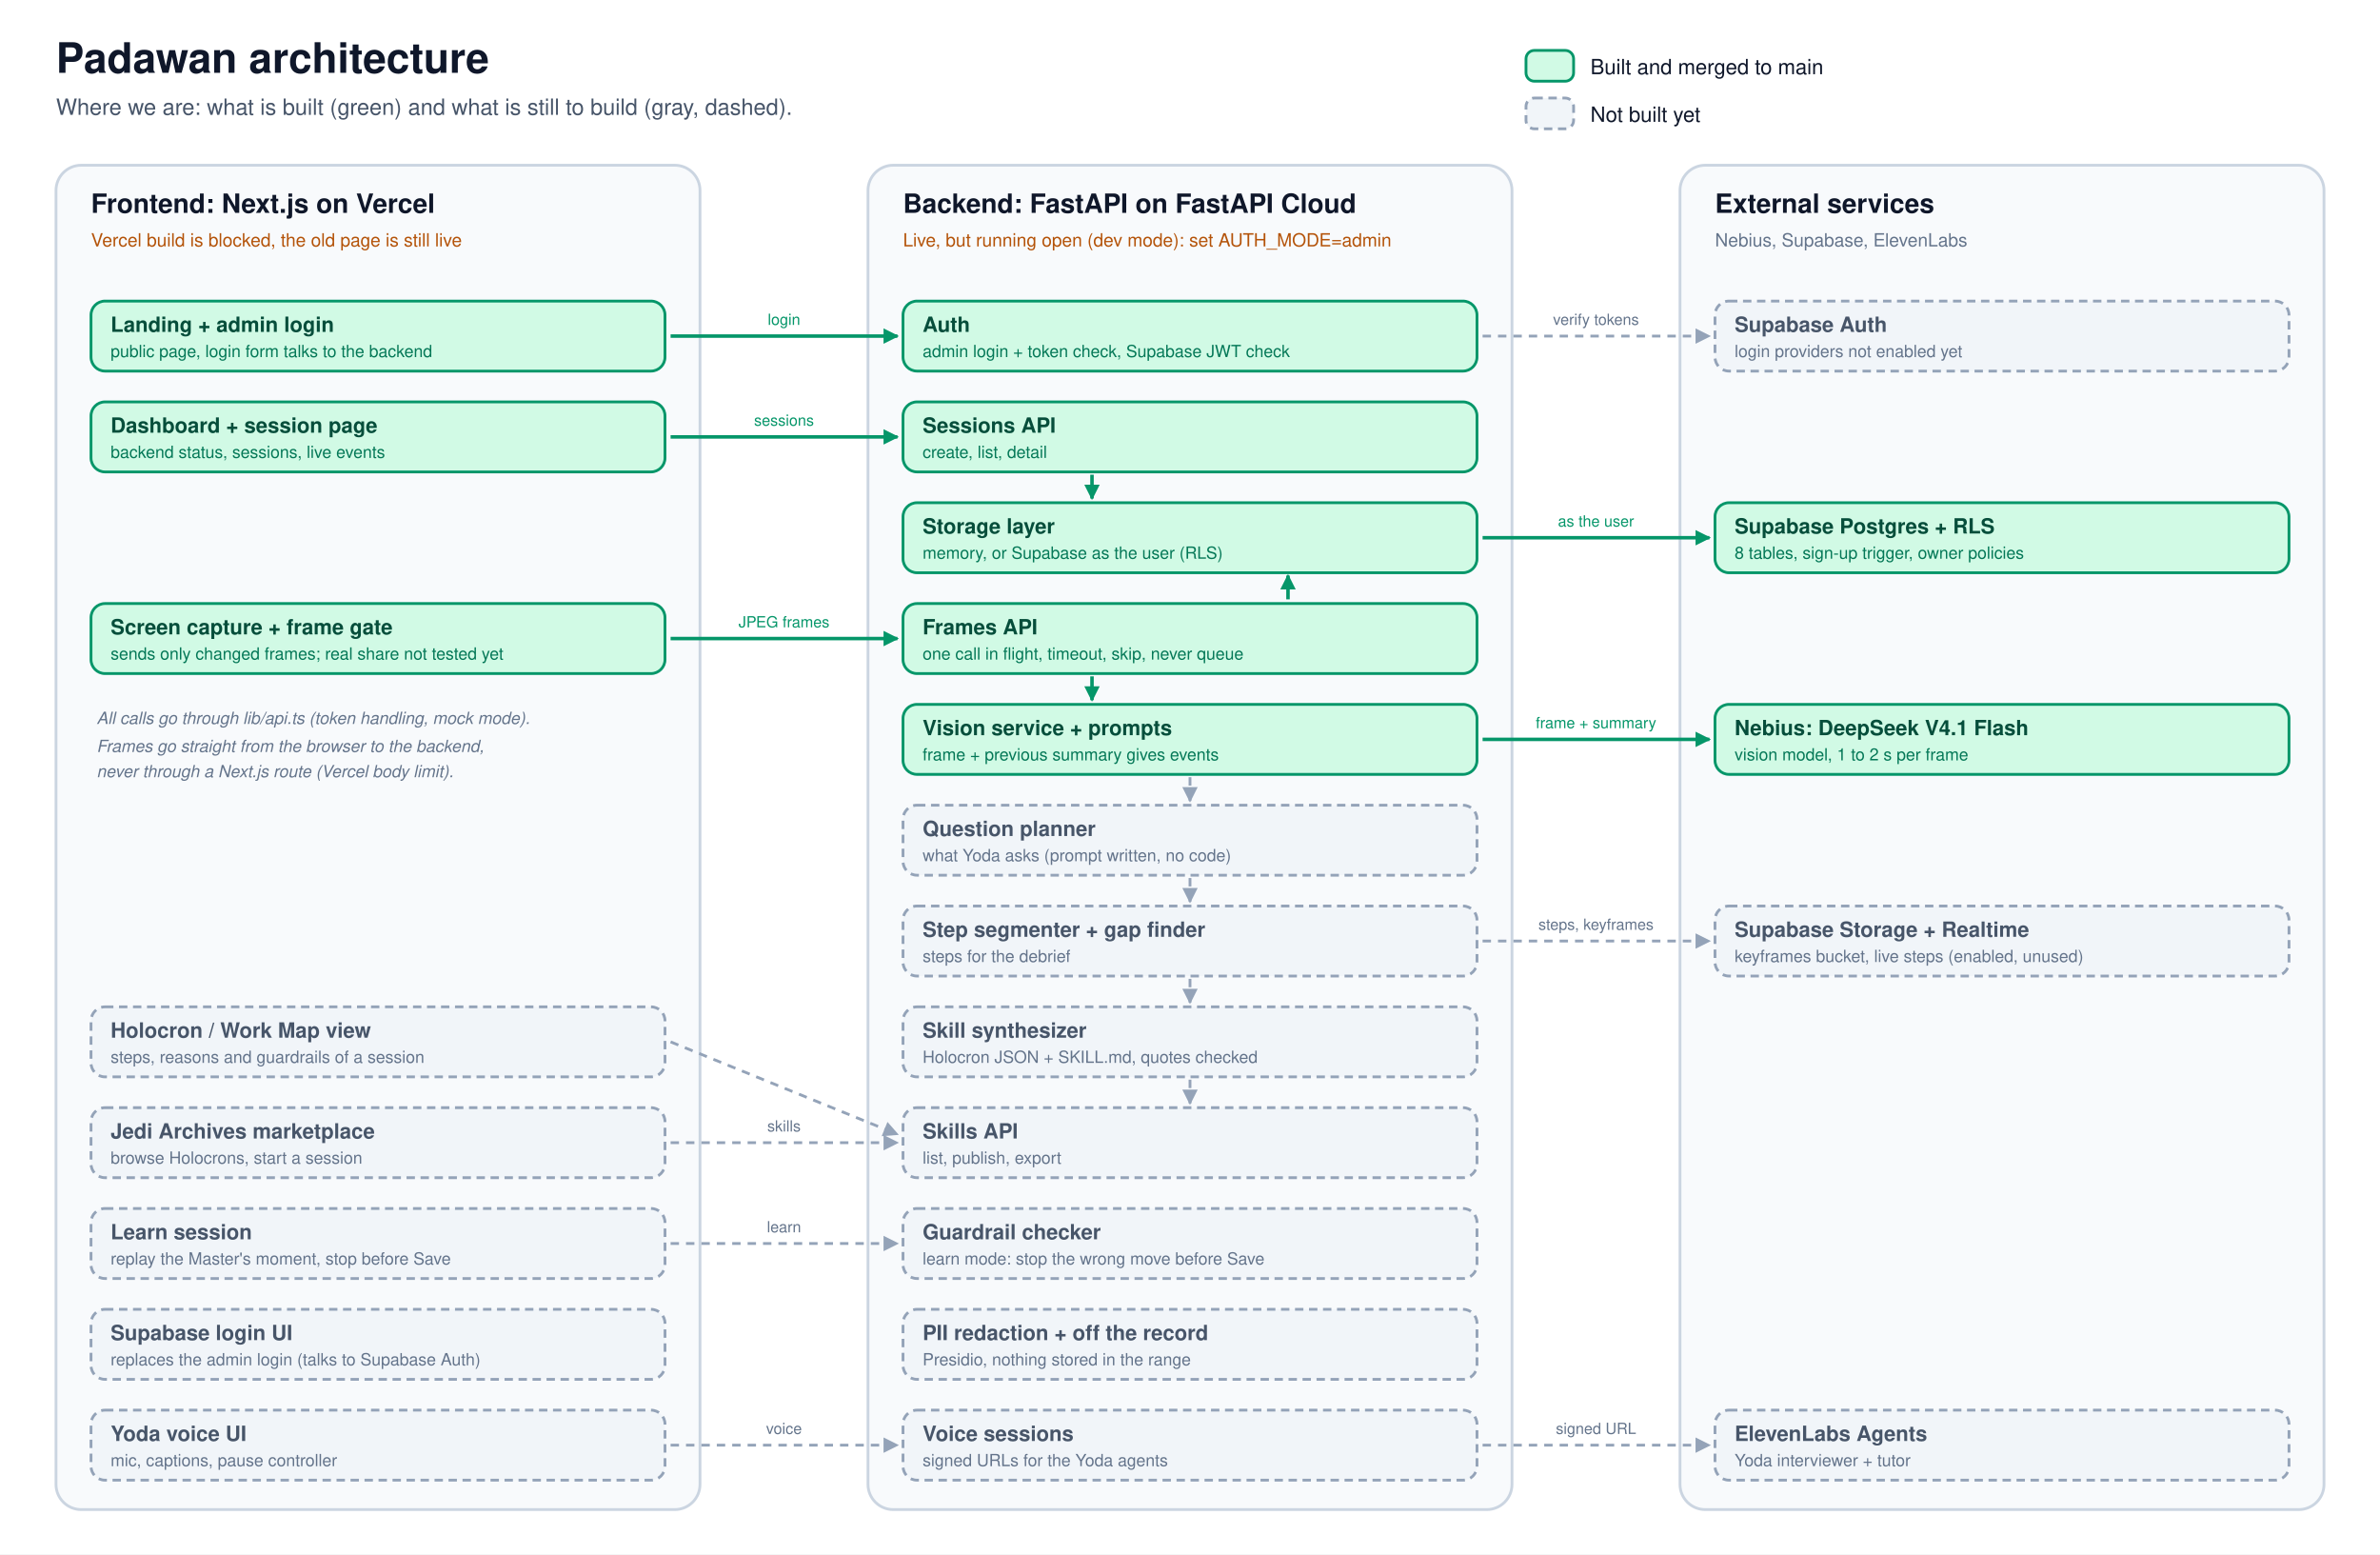
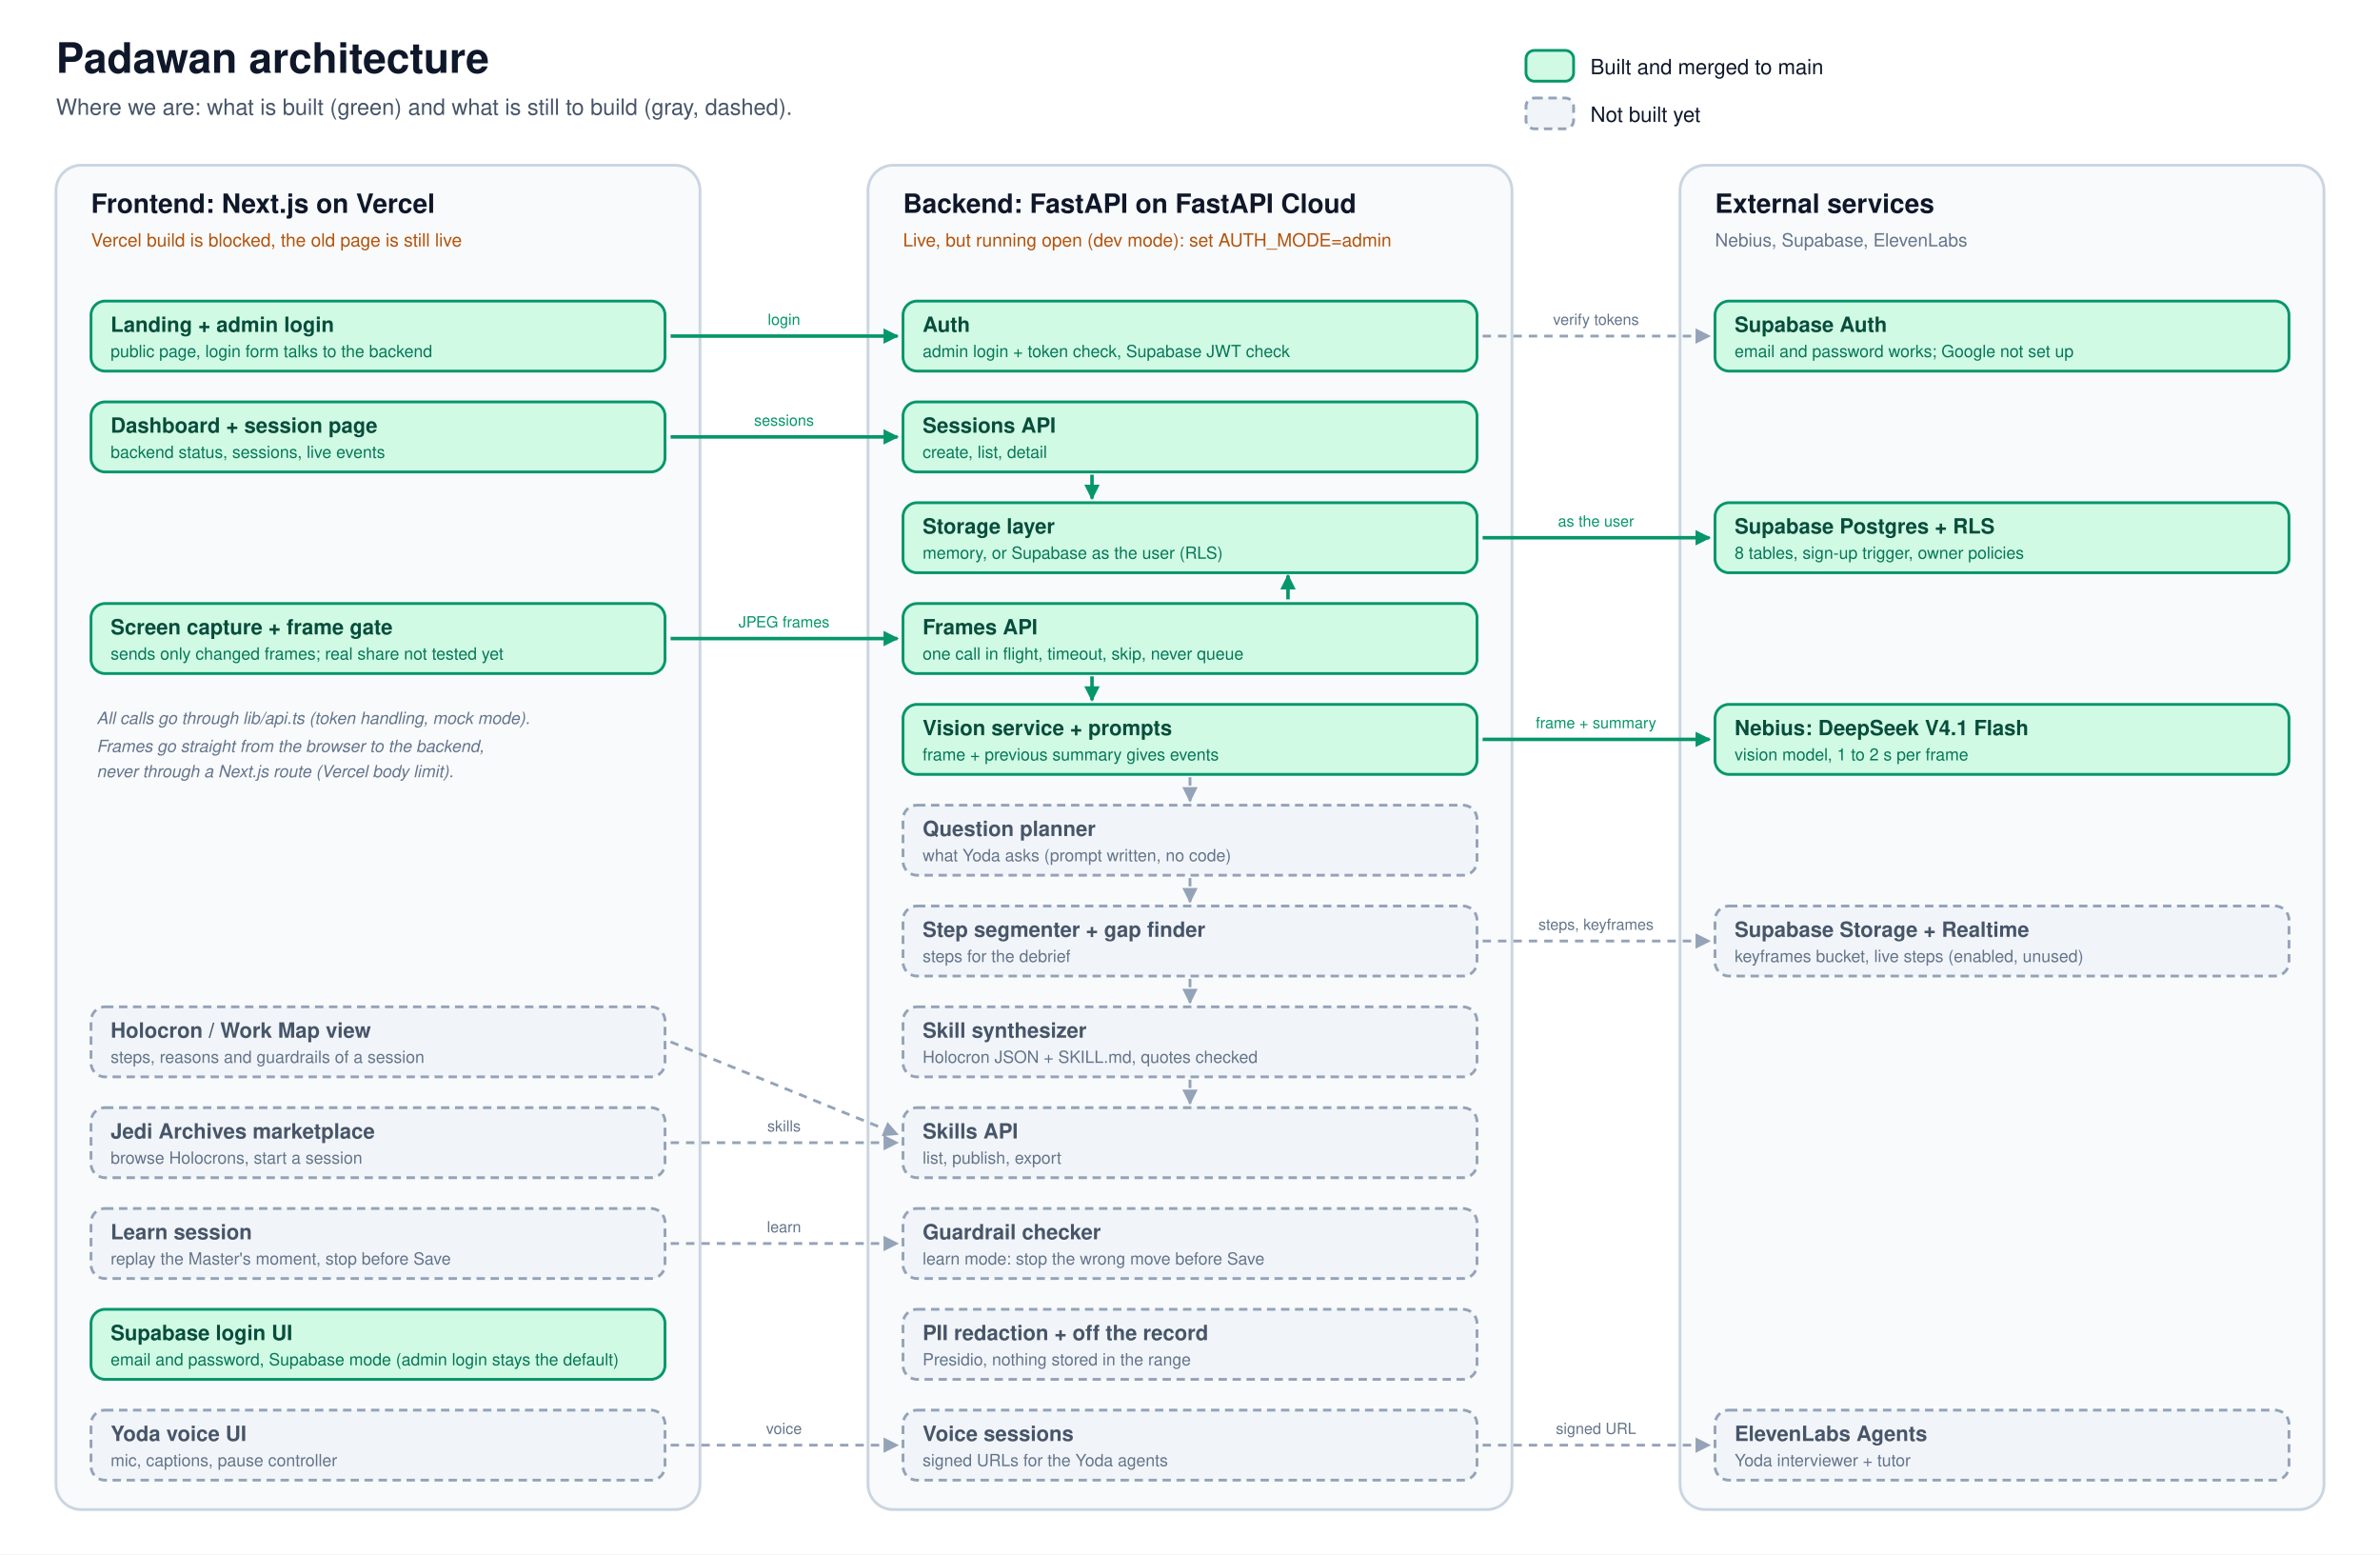
<svg xmlns="http://www.w3.org/2000/svg" viewBox="0 0 1700 1110" width="1700" height="1110" font-family="-apple-system, BlinkMacSystemFont, Segoe UI, Helvetica, Arial, sans-serif">
  <defs>
    <marker id="ag" viewBox="0 0 10 10" refX="9" refY="5" markerWidth="11" markerHeight="11" markerUnits="userSpaceOnUse" orient="auto-start-reverse">
      <path d="M0,0 L10,5 L0,10 z" fill="#059669" />
    </marker>
    <marker id="at" viewBox="0 0 10 10" refX="9" refY="5" markerWidth="11" markerHeight="11" markerUnits="userSpaceOnUse" orient="auto-start-reverse">
      <path d="M0,0 L10,5 L0,10 z" fill="#94a3b8" />
    </marker>
  </defs>
  <rect width="1700" height="1110" fill="#ffffff" />
  <text x="40" y="52" font-size="30" font-weight="800" fill="#0f172a">Padawan architecture</text>
  <text x="40" y="82" font-size="16" fill="#475569">Where we are: what is built (green) and what is still to build (gray, dashed).</text>
  <rect x="1090" y="36" width="34" height="22" rx="6" fill="#d1fae5" stroke="#059669" stroke-width="2" />
  <text x="1136" y="53" font-size="15" fill="#0f172a">Built and merged to main</text>
  <rect x="1090" y="70" width="34" height="22" rx="6" fill="#f1f5f9" stroke="#94a3b8" stroke-width="2" stroke-dasharray="6 4" />
  <text x="1136" y="87" font-size="15" fill="#0f172a">Not built yet</text>
  <rect x="40" y="118" width="460" height="960" rx="18" fill="#f8fafc" stroke="#cbd5e1" stroke-width="2" />
  <text x="65" y="152" font-size="19" font-weight="800" fill="#0f172a">Frontend: Next.js on Vercel</text>
  <text x="65" y="176" font-size="13" fill="#b45309">Vercel build is blocked, the old page is still live</text>
  <rect x="620" y="118" width="460" height="960" rx="18" fill="#f8fafc" stroke="#cbd5e1" stroke-width="2" />
  <text x="645" y="152" font-size="19" font-weight="800" fill="#0f172a">Backend: FastAPI on FastAPI Cloud</text>
  <text x="645" y="176" font-size="13" fill="#b45309">Live, but running open (dev mode): set AUTH_MODE=admin</text>
  <rect x="1200" y="118" width="460" height="960" rx="18" fill="#f8fafc" stroke="#cbd5e1" stroke-width="2" />
  <text x="1225" y="152" font-size="19" font-weight="800" fill="#0f172a">External services</text>
  <text x="1225" y="176" font-size="13" fill="#64748b">Nebius, Supabase, ElevenLabs</text>
  <rect x="65" y="215" width="410" height="50" rx="10" fill="#d1fae5" stroke="#059669" stroke-width="2" />
  <text x="79" y="237" font-size="15" font-weight="700" fill="#064e3b">Landing + admin login</text>
  <text x="79" y="255" font-size="12" fill="#047857">public page, login form talks to the backend</text>
  <rect x="65" y="287" width="410" height="50" rx="10" fill="#d1fae5" stroke="#059669" stroke-width="2" />
  <text x="79" y="309" font-size="15" font-weight="700" fill="#064e3b">Dashboard + session page</text>
  <text x="79" y="327" font-size="12" fill="#047857">backend status, sessions, live events</text>
  <rect x="65" y="431" width="410" height="50" rx="10" fill="#d1fae5" stroke="#059669" stroke-width="2" />
  <text x="79" y="453" font-size="15" font-weight="700" fill="#064e3b">Screen capture + frame gate</text>
  <text x="79" y="471" font-size="12" fill="#047857">sends only changed frames; real share not tested yet</text>
  <rect x="65" y="719" width="410" height="50" rx="10" fill="#f1f5f9" stroke="#94a3b8" stroke-width="2" stroke-dasharray="6 4" />
  <text x="79" y="741" font-size="15" font-weight="700" fill="#475569">Holocron / Work Map view</text>
  <text x="79" y="759" font-size="12" fill="#64748b">steps, reasons and guardrails of a session</text>
  <rect x="65" y="791" width="410" height="50" rx="10" fill="#f1f5f9" stroke="#94a3b8" stroke-width="2" stroke-dasharray="6 4" />
  <text x="79" y="813" font-size="15" font-weight="700" fill="#475569">Jedi Archives marketplace</text>
  <text x="79" y="831" font-size="12" fill="#64748b">browse Holocrons, start a session</text>
  <rect x="65" y="863" width="410" height="50" rx="10" fill="#f1f5f9" stroke="#94a3b8" stroke-width="2" stroke-dasharray="6 4" />
  <text x="79" y="885" font-size="15" font-weight="700" fill="#475569">Learn session</text>
  <text x="79" y="903" font-size="12" fill="#64748b">replay the Master's moment, stop before Save</text>
-   <rect x="65" y="935" width="410" height="50" rx="10" fill="#f1f5f9" stroke="#94a3b8" stroke-width="2" stroke-dasharray="6 4" />
-   <text x="79" y="957" font-size="15" font-weight="700" fill="#475569">Supabase login UI</text>
-   <text x="79" y="975" font-size="12" fill="#64748b">replaces the admin login (talks to Supabase Auth)</text>
+   <rect x="65" y="935" width="410" height="50" rx="10" fill="#d1fae5" stroke="#059669" stroke-width="2" />
+   <text x="79" y="957" font-size="15" font-weight="700" fill="#064e3b">Supabase login UI</text>
+   <text x="79" y="975" font-size="12" fill="#047857">email and password, Supabase mode (admin login stays the default)</text>
  <rect x="65" y="1007" width="410" height="50" rx="10" fill="#f1f5f9" stroke="#94a3b8" stroke-width="2" stroke-dasharray="6 4" />
  <text x="79" y="1029" font-size="15" font-weight="700" fill="#475569">Yoda voice UI</text>
  <text x="79" y="1047" font-size="12" fill="#64748b">mic, captions, pause controller</text>
  <rect x="645" y="215" width="410" height="50" rx="10" fill="#d1fae5" stroke="#059669" stroke-width="2" />
  <text x="659" y="237" font-size="15" font-weight="700" fill="#064e3b">Auth</text>
  <text x="659" y="255" font-size="12" fill="#047857">admin login + token check, Supabase JWT check</text>
  <rect x="645" y="287" width="410" height="50" rx="10" fill="#d1fae5" stroke="#059669" stroke-width="2" />
  <text x="659" y="309" font-size="15" font-weight="700" fill="#064e3b">Sessions API</text>
  <text x="659" y="327" font-size="12" fill="#047857">create, list, detail</text>
  <rect x="645" y="359" width="410" height="50" rx="10" fill="#d1fae5" stroke="#059669" stroke-width="2" />
  <text x="659" y="381" font-size="15" font-weight="700" fill="#064e3b">Storage layer</text>
  <text x="659" y="399" font-size="12" fill="#047857">memory, or Supabase as the user (RLS)</text>
  <rect x="645" y="431" width="410" height="50" rx="10" fill="#d1fae5" stroke="#059669" stroke-width="2" />
  <text x="659" y="453" font-size="15" font-weight="700" fill="#064e3b">Frames API</text>
  <text x="659" y="471" font-size="12" fill="#047857">one call in flight, timeout, skip, never queue</text>
  <rect x="645" y="503" width="410" height="50" rx="10" fill="#d1fae5" stroke="#059669" stroke-width="2" />
  <text x="659" y="525" font-size="15" font-weight="700" fill="#064e3b">Vision service + prompts</text>
  <text x="659" y="543" font-size="12" fill="#047857">frame + previous summary gives events</text>
  <rect x="645" y="575" width="410" height="50" rx="10" fill="#f1f5f9" stroke="#94a3b8" stroke-width="2" stroke-dasharray="6 4" />
  <text x="659" y="597" font-size="15" font-weight="700" fill="#475569">Question planner</text>
  <text x="659" y="615" font-size="12" fill="#64748b">what Yoda asks (prompt written, no code)</text>
  <rect x="645" y="647" width="410" height="50" rx="10" fill="#f1f5f9" stroke="#94a3b8" stroke-width="2" stroke-dasharray="6 4" />
  <text x="659" y="669" font-size="15" font-weight="700" fill="#475569">Step segmenter + gap finder</text>
  <text x="659" y="687" font-size="12" fill="#64748b">steps for the debrief</text>
  <rect x="645" y="719" width="410" height="50" rx="10" fill="#f1f5f9" stroke="#94a3b8" stroke-width="2" stroke-dasharray="6 4" />
  <text x="659" y="741" font-size="15" font-weight="700" fill="#475569">Skill synthesizer</text>
  <text x="659" y="759" font-size="12" fill="#64748b">Holocron JSON + SKILL.md, quotes checked</text>
  <rect x="645" y="791" width="410" height="50" rx="10" fill="#f1f5f9" stroke="#94a3b8" stroke-width="2" stroke-dasharray="6 4" />
  <text x="659" y="813" font-size="15" font-weight="700" fill="#475569">Skills API</text>
  <text x="659" y="831" font-size="12" fill="#64748b">list, publish, export</text>
  <rect x="645" y="863" width="410" height="50" rx="10" fill="#f1f5f9" stroke="#94a3b8" stroke-width="2" stroke-dasharray="6 4" />
  <text x="659" y="885" font-size="15" font-weight="700" fill="#475569">Guardrail checker</text>
  <text x="659" y="903" font-size="12" fill="#64748b">learn mode: stop the wrong move before Save</text>
  <rect x="645" y="935" width="410" height="50" rx="10" fill="#f1f5f9" stroke="#94a3b8" stroke-width="2" stroke-dasharray="6 4" />
  <text x="659" y="957" font-size="15" font-weight="700" fill="#475569">PII redaction + off the record</text>
  <text x="659" y="975" font-size="12" fill="#64748b">Presidio, nothing stored in the range</text>
  <rect x="645" y="1007" width="410" height="50" rx="10" fill="#f1f5f9" stroke="#94a3b8" stroke-width="2" stroke-dasharray="6 4" />
  <text x="659" y="1029" font-size="15" font-weight="700" fill="#475569">Voice sessions</text>
  <text x="659" y="1047" font-size="12" fill="#64748b">signed URLs for the Yoda agents</text>
-   <rect x="1225" y="215" width="410" height="50" rx="10" fill="#f1f5f9" stroke="#94a3b8" stroke-width="2" stroke-dasharray="6 4" />
-   <text x="1239" y="237" font-size="15" font-weight="700" fill="#475569">Supabase Auth</text>
-   <text x="1239" y="255" font-size="12" fill="#64748b">login providers not enabled yet</text>
+   <rect x="1225" y="215" width="410" height="50" rx="10" fill="#d1fae5" stroke="#059669" stroke-width="2" />
+   <text x="1239" y="237" font-size="15" font-weight="700" fill="#064e3b">Supabase Auth</text>
+   <text x="1239" y="255" font-size="12" fill="#047857">email and password works; Google not set up</text>
  <rect x="1225" y="359" width="410" height="50" rx="10" fill="#d1fae5" stroke="#059669" stroke-width="2" />
  <text x="1239" y="381" font-size="15" font-weight="700" fill="#064e3b">Supabase Postgres + RLS</text>
  <text x="1239" y="399" font-size="12" fill="#047857">8 tables, sign-up trigger, owner policies</text>
  <rect x="1225" y="503" width="410" height="50" rx="10" fill="#d1fae5" stroke="#059669" stroke-width="2" />
  <text x="1239" y="525" font-size="15" font-weight="700" fill="#064e3b">Nebius: DeepSeek V4.1 Flash</text>
  <text x="1239" y="543" font-size="12" fill="#047857">vision model, 1 to 2 s per frame</text>
  <rect x="1225" y="647" width="410" height="50" rx="10" fill="#f1f5f9" stroke="#94a3b8" stroke-width="2" stroke-dasharray="6 4" />
  <text x="1239" y="669" font-size="15" font-weight="700" fill="#475569">Supabase Storage + Realtime</text>
  <text x="1239" y="687" font-size="12" fill="#64748b">keyframes bucket, live steps (enabled, unused)</text>
  <rect x="1225" y="1007" width="410" height="50" rx="10" fill="#f1f5f9" stroke="#94a3b8" stroke-width="2" stroke-dasharray="6 4" />
  <text x="1239" y="1029" font-size="15" font-weight="700" fill="#475569">ElevenLabs Agents</text>
  <text x="1239" y="1047" font-size="12" fill="#64748b">Yoda interviewer + tutor</text>
  <text x="69" y="517" font-size="12" font-style="italic" fill="#64748b">All calls go through lib/api.ts (token handling, mock mode).</text>
  <text x="69" y="537" font-size="12" font-style="italic" fill="#64748b">Frames go straight from the browser to the backend,</text>
  <text x="69" y="555" font-size="12" font-style="italic" fill="#64748b">never through a Next.js route (Vercel body limit).</text>
  <line x1="479" y1="240.0" x2="641" y2="240.0" stroke="#059669" stroke-width="2.5" marker-end="url(#ag)" />
  <text x="560.0" y="232.0" font-size="11" text-anchor="middle" fill="#059669">login</text>
  <line x1="479" y1="312.0" x2="641" y2="312.0" stroke="#059669" stroke-width="2.5" marker-end="url(#ag)" />
  <text x="560.0" y="304.0" font-size="11" text-anchor="middle" fill="#059669">sessions</text>
  <line x1="479" y1="456.0" x2="641" y2="456.0" stroke="#059669" stroke-width="2.5" marker-end="url(#ag)" />
  <text x="560.0" y="448.0" font-size="11" text-anchor="middle" fill="#059669">JPEG frames</text>
  <line x1="479" y1="744.0" x2="641" y2="810.0" stroke="#94a3b8" stroke-width="2" stroke-dasharray="6 5" marker-end="url(#at)" />
  <line x1="479" y1="816.0" x2="641" y2="816.0" stroke="#94a3b8" stroke-width="2" stroke-dasharray="6 5" marker-end="url(#at)" />
  <text x="560.0" y="808.0" font-size="11" text-anchor="middle" fill="#64748b">skills</text>
  <line x1="479" y1="888.0" x2="641" y2="888.0" stroke="#94a3b8" stroke-width="2" stroke-dasharray="6 5" marker-end="url(#at)" />
  <text x="560.0" y="880.0" font-size="11" text-anchor="middle" fill="#64748b">learn</text>
  <line x1="479" y1="1032.0" x2="641" y2="1032.0" stroke="#94a3b8" stroke-width="2" stroke-dasharray="6 5" marker-end="url(#at)" />
  <text x="560.0" y="1024.0" font-size="11" text-anchor="middle" fill="#64748b">voice</text>
  <line x1="1059" y1="240.0" x2="1221" y2="240.0" stroke="#94a3b8" stroke-width="2" stroke-dasharray="6 5" marker-end="url(#at)" />
  <text x="1140.0" y="232.0" font-size="11" text-anchor="middle" fill="#64748b">verify tokens</text>
  <line x1="1059" y1="384.0" x2="1221" y2="384.0" stroke="#059669" stroke-width="2.5" marker-end="url(#ag)" />
  <text x="1140.0" y="376.0" font-size="11" text-anchor="middle" fill="#059669">as the user</text>
  <line x1="1059" y1="528.0" x2="1221" y2="528.0" stroke="#059669" stroke-width="2.5" marker-end="url(#ag)" />
  <text x="1140.0" y="520.0" font-size="11" text-anchor="middle" fill="#059669">frame + summary</text>
  <line x1="1059" y1="672.0" x2="1221" y2="672.0" stroke="#94a3b8" stroke-width="2" stroke-dasharray="6 5" marker-end="url(#at)" />
  <text x="1140.0" y="664.0" font-size="11" text-anchor="middle" fill="#64748b">steps, keyframes</text>
  <line x1="1059" y1="1032.0" x2="1221" y2="1032.0" stroke="#94a3b8" stroke-width="2" stroke-dasharray="6 5" marker-end="url(#at)" />
  <text x="1140.0" y="1024.0" font-size="11" text-anchor="middle" fill="#64748b">signed URL</text>
  <line x1="780.0" y1="339" x2="780.0" y2="356" stroke="#059669" stroke-width="2.5" marker-end="url(#ag)" />
  <line x1="920.0" y1="428" x2="920.0" y2="411" stroke="#059669" stroke-width="2.5" marker-end="url(#ag)" />
  <line x1="780.0" y1="483" x2="780.0" y2="500" stroke="#059669" stroke-width="2.5" marker-end="url(#ag)" />
  <line x1="850.0" y1="555" x2="850.0" y2="572" stroke="#94a3b8" stroke-width="2" stroke-dasharray="6 5" marker-end="url(#at)" />
  <line x1="850.0" y1="627" x2="850.0" y2="644" stroke="#94a3b8" stroke-width="2" stroke-dasharray="6 5" marker-end="url(#at)" />
  <line x1="850.0" y1="699" x2="850.0" y2="716" stroke="#94a3b8" stroke-width="2" stroke-dasharray="6 5" marker-end="url(#at)" />
  <line x1="850.0" y1="771" x2="850.0" y2="788" stroke="#94a3b8" stroke-width="2" stroke-dasharray="6 5" marker-end="url(#at)" />
</svg>
